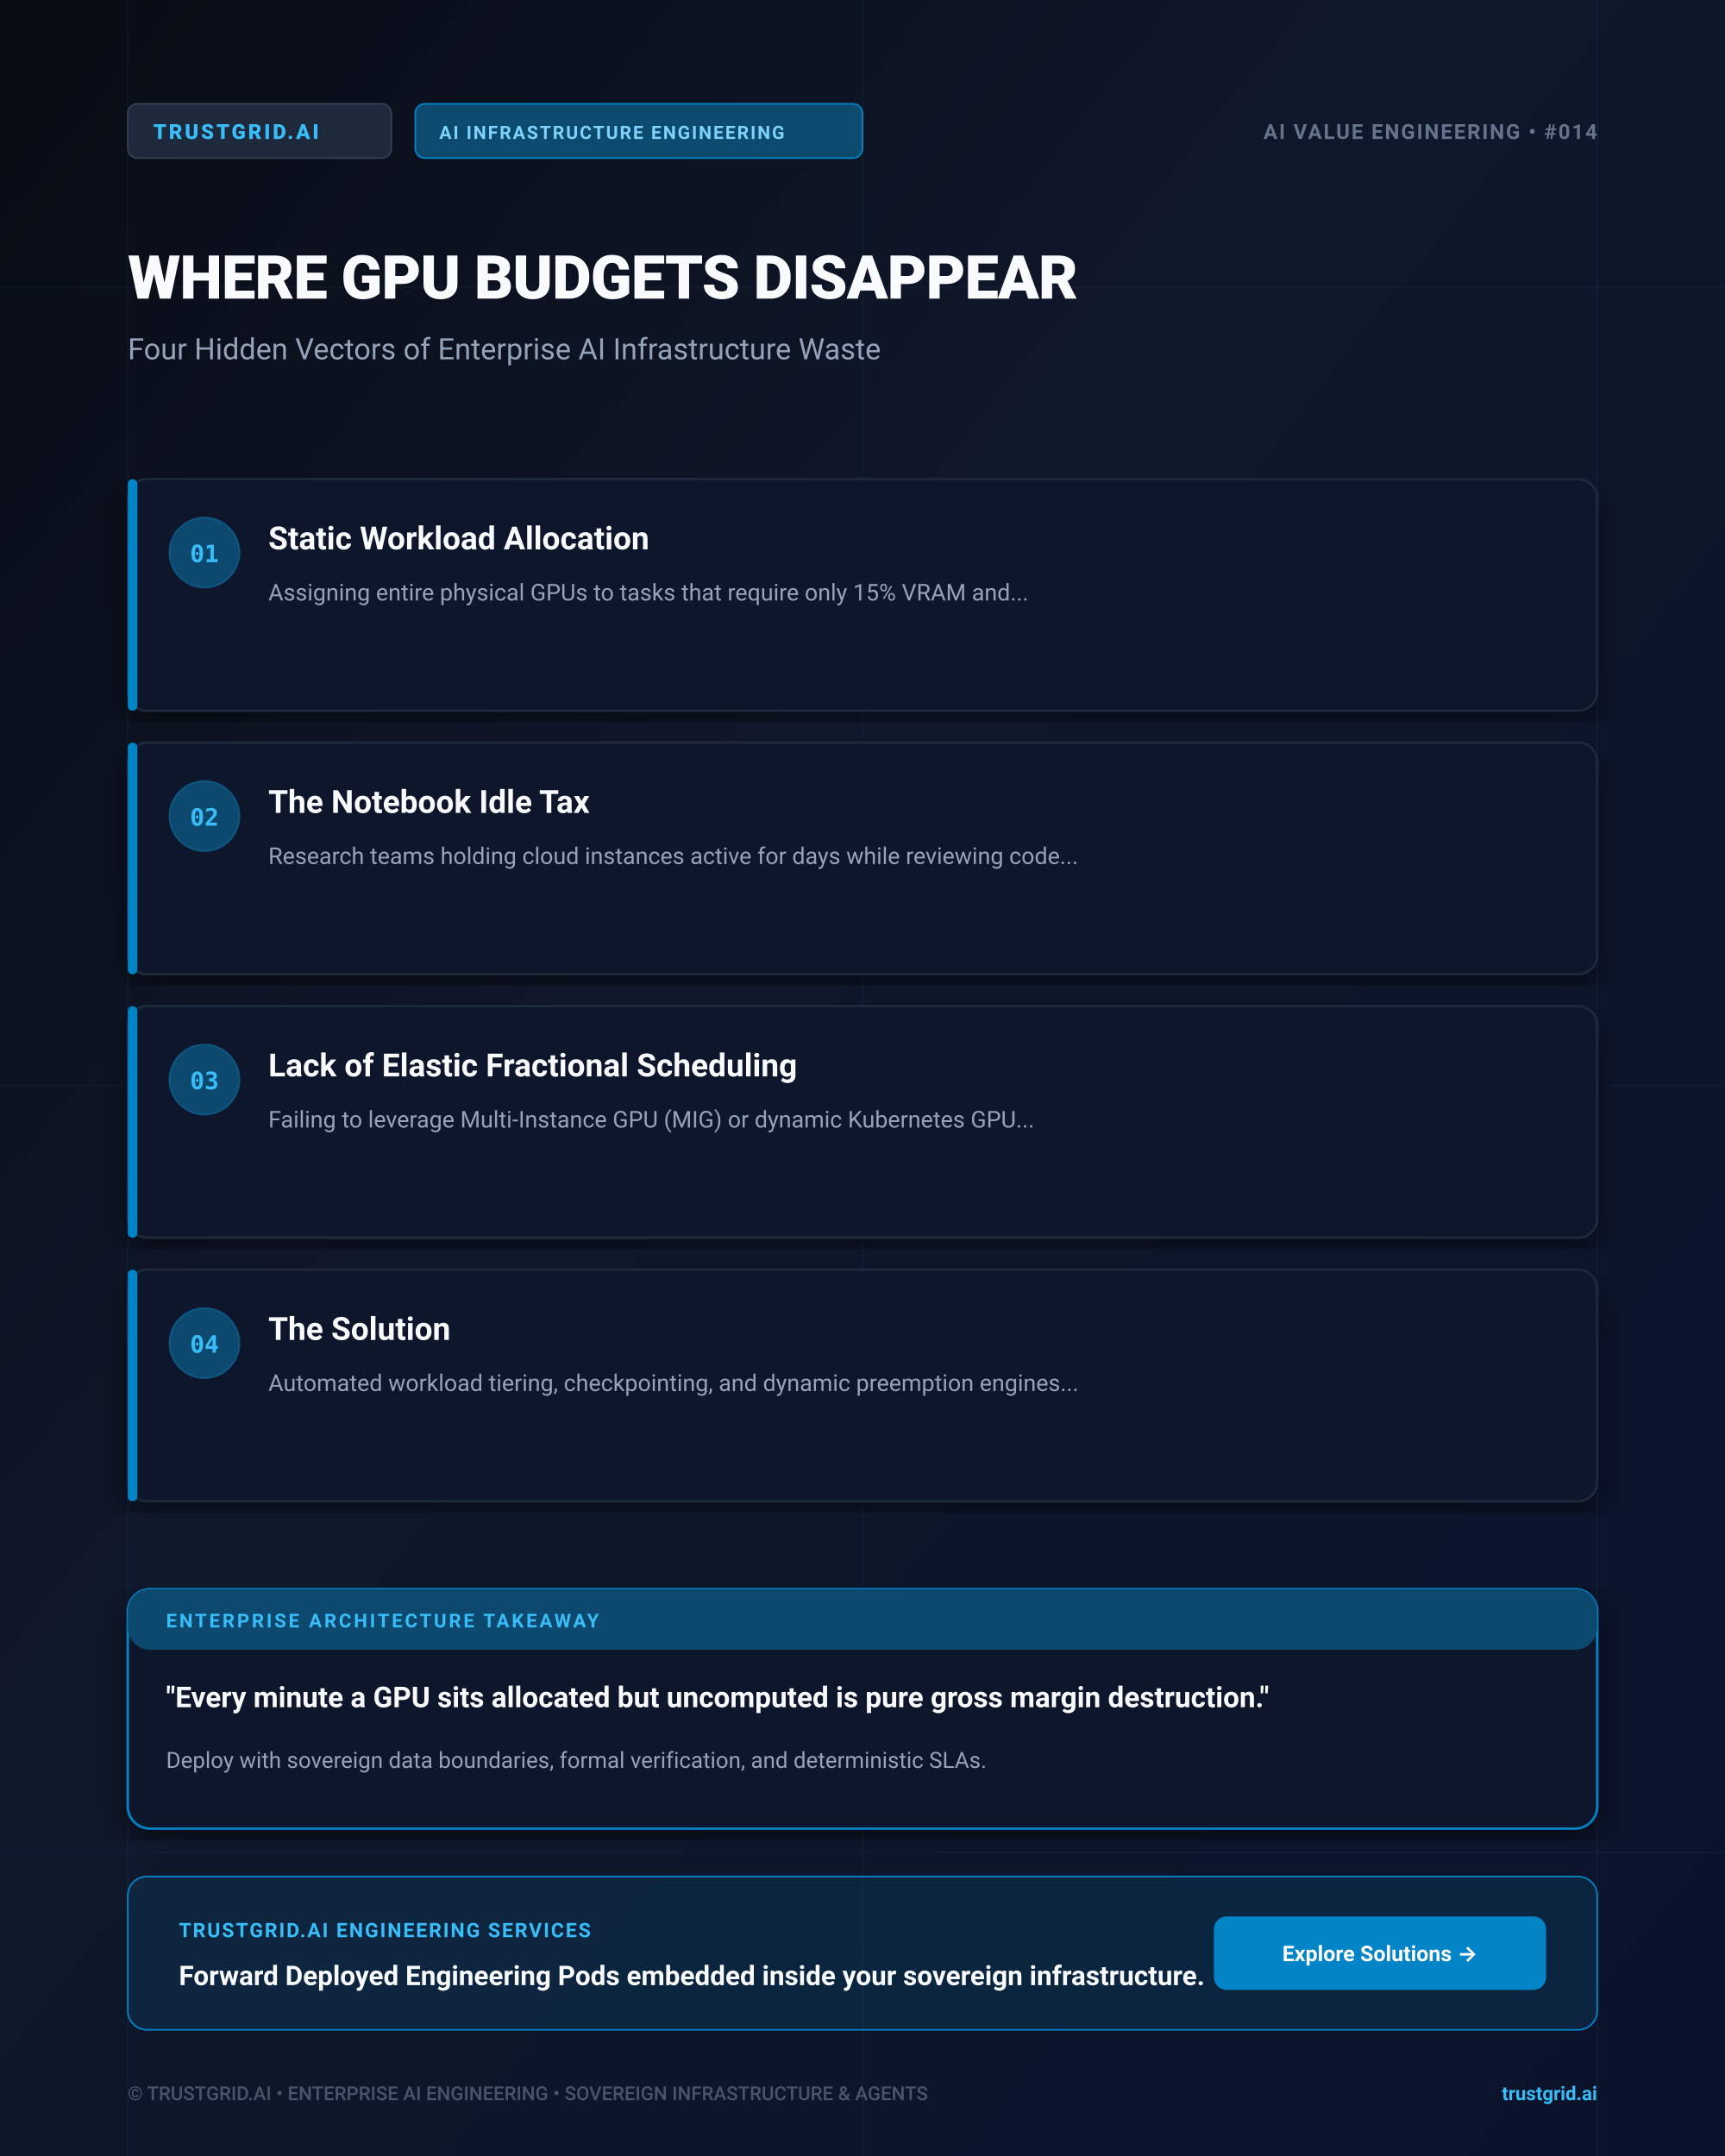
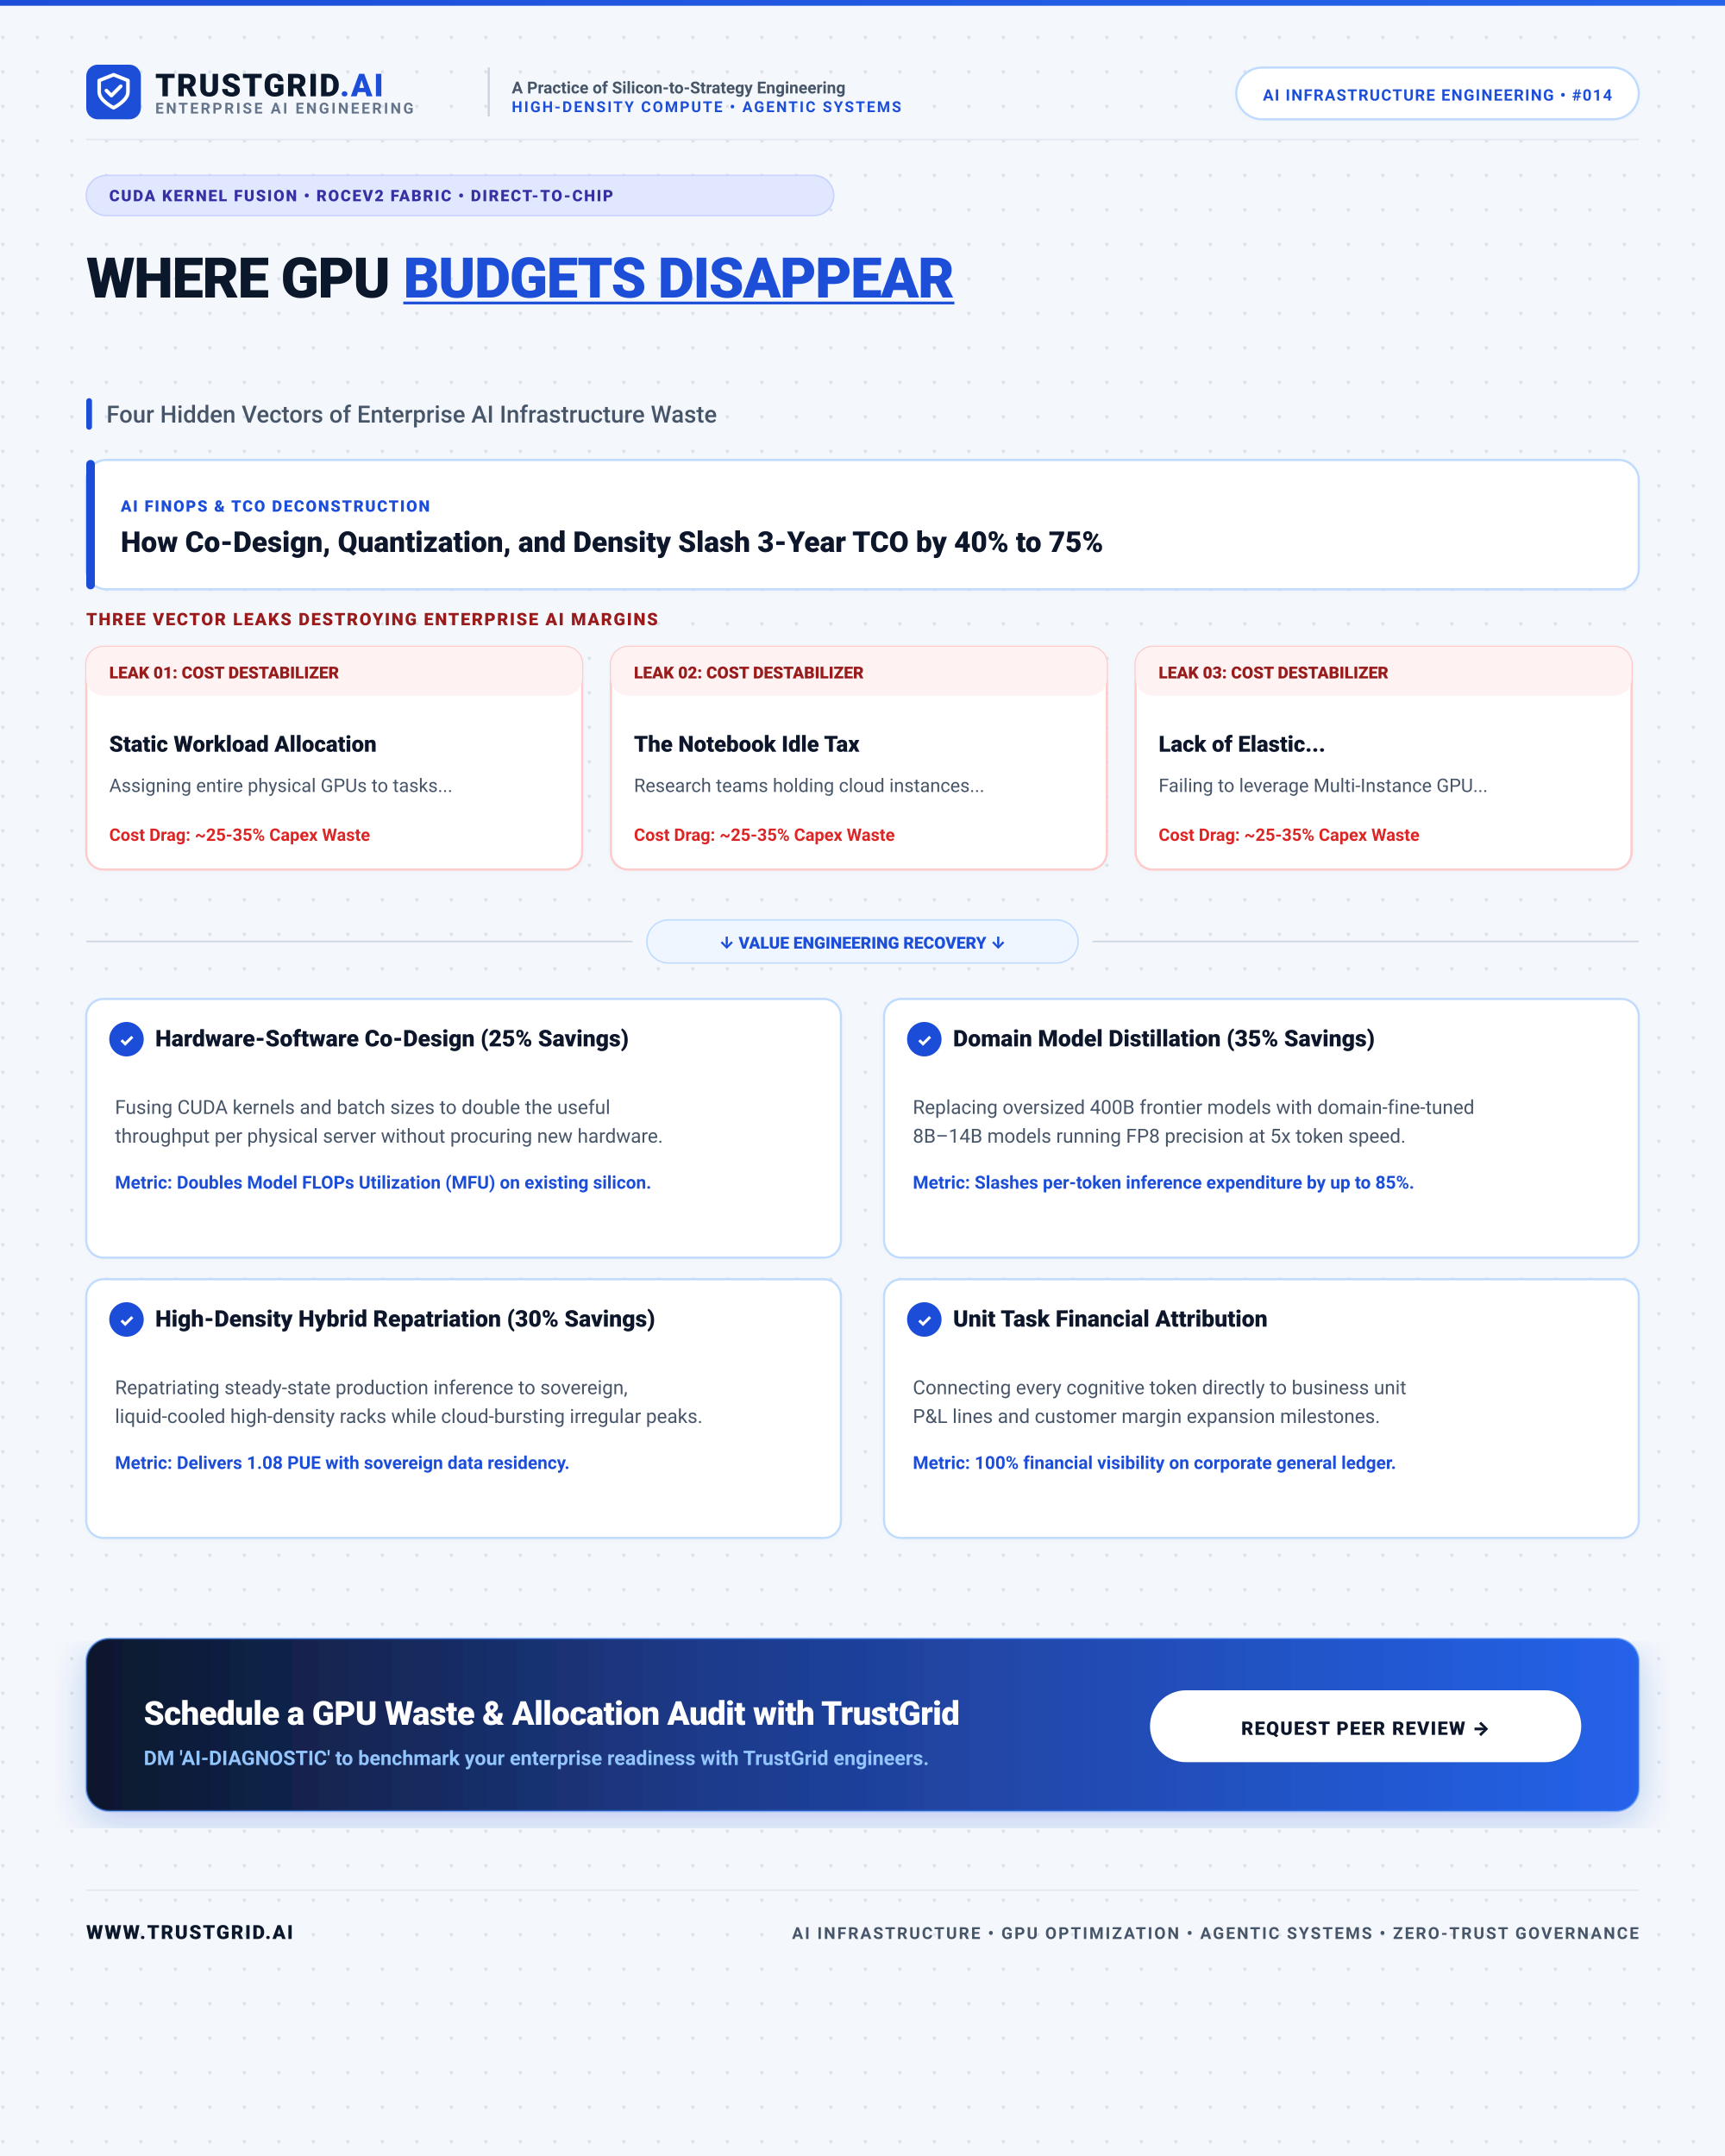
- <svg xmlns="http://www.w3.org/2000/svg" viewBox="0 0 1080 1350" width="1080" height="1350" style="background:#080c14; font-family:-apple-system, BlinkMacSystemFont, 'Segoe UI', Roboto, 'Inter', sans-serif;">
+ <svg xmlns="http://www.w3.org/2000/svg" viewBox="0 0 1200 1500" width="1200" height="1500" style="background:#f4f7fb; font-family:-apple-system, BlinkMacSystemFont, 'Segoe UI', Roboto, 'Inter', Helvetica, Arial, sans-serif;">
  <defs>
-     <linearGradient id="bgGrad" x1="0%" y1="0%" x2="100%" y2="100%">
-       <stop offset="0%" stop-color="#080c14" />
-       <stop offset="40%" stop-color="#0f172a" />
-       <stop offset="100%" stop-color="#0b132b" />
+     <pattern id="microDotGrid" width="24" height="24" patternUnits="userSpaceOnUse">
+       <circle cx="2" cy="2" r="1.2" fill="#cbd5e1" opacity="0.6" />
+     </pattern>
+     <linearGradient id="blueGrad" x1="0%" y1="0%" x2="100%" y2="0%">
+       <stop offset="0%" stop-color="#1d4ed8" />
+       <stop offset="100%" stop-color="#2563eb" />
    </linearGradient>
-     <filter id="shadowFilter" x="-5%" y="-5%" width="110%" height="110%">
-       <feDropShadow dx="0" dy="8" stdDeviation="10" flood-color="#000000" flood-opacity="0.5" />
+     <linearGradient id="darkNavyCard" x1="0%" y1="0%" x2="100%" y2="100%">
+       <stop offset="0%" stop-color="#0a192f" />
+       <stop offset="50%" stop-color="#0f2744" />
+       <stop offset="100%" stop-color="#1e3a8a" />
+     </linearGradient>
+     <linearGradient id="ctaGrad" x1="0%" y1="0%" x2="100%" y2="0%">
+       <stop offset="0%" stop-color="#0b172a" />
+       <stop offset="40%" stop-color="#1e3a8a" />
+       <stop offset="100%" stop-color="#2563eb" />
+     </linearGradient>
+     <linearGradient id="emeraldGrad" x1="0%" y1="0%" x2="100%" y2="0%">
+       <stop offset="0%" stop-color="#059669" />
+       <stop offset="100%" stop-color="#10b981" />
+     </linearGradient>
+     <linearGradient id="redGrad" x1="0%" y1="0%" x2="100%" y2="0%">
+       <stop offset="0%" stop-color="#dc2626" />
+       <stop offset="100%" stop-color="#ef4444" />
+     </linearGradient>
+     <filter id="cardShadow" x="-2%" y="-2%" width="104%" height="106%">
+       <feDropShadow dx="0" dy="4" stdDeviation="6" flood-color="#0f172a" flood-opacity="0.04" />
+       <feDropShadow dx="0" dy="1" stdDeviation="2" flood-color="#0f172a" flood-opacity="0.02" />
+     </filter>
+     <filter id="ctaShadow" x="-2%" y="-5%" width="104%" height="115%">
+       <feDropShadow dx="0" dy="8" stdDeviation="12" flood-color="#1d4ed8" flood-opacity="0.25" />
    </filter>
  </defs>
-   <rect width="1080" height="1350" fill="url(#bgGrad)" />
-   <g opacity="0.05" stroke="#38bdf8" stroke-width="1">
-     <line x1="80" y1="0" x2="80" y2="1350" />
-     <line x1="540" y1="0" x2="540" y2="1350" />
-     <line x1="1000" y1="0" x2="1000" y2="1350" />
-     <line x1="0" y1="180" x2="1080" y2="180" />
-     <line x1="0" y1="680" x2="1080" y2="680" />
-     <line x1="0" y1="1160" x2="1080" y2="1160" />
+   <rect width="1200" height="1500" fill="#f4f7fb" />
+   <rect width="1200" height="1500" fill="url(#microDotGrid)" />
+   <rect x="0" y="0" width="1200" height="4" fill="url(#blueGrad)" />
+   <g transform="translate(60, 45)">
+     <g transform="translate(0, 0)">
+       <rect x="0" y="0" width="38" height="38" rx="8" fill="#1d4ed8" />
+       <path d="M19 7 L29 11 L29 19 C29 25 19 30 19 30 C19 30 9 25 9 19 L9 11 Z" fill="none" stroke="#ffffff" stroke-width="2.5" stroke-linejoin="round" />
+       <path d="M14 18 L17.5 21.5 L24 15" fill="none" stroke="#ffffff" stroke-width="2.5" stroke-linecap="round" stroke-linejoin="round" />
+       <text x="48" y="22" fill="#0b172a" font-size="22" font-weight="900" letter-spacing="1">TRUSTGRID<tspan fill="#1d4ed8">.AI</tspan>
+       </text>
+       <text x="48" y="34" fill="#64748b" font-size="10.5" font-weight="700" letter-spacing="1.5">ENTERPRISE AI ENGINEERING</text>
+     </g>
+     <line x1="280" y1="2" x2="280" y2="36" stroke="#cbd5e1" stroke-width="1.5" />
+     <g transform="translate(296, 6)">
+       <text x="0" y="14" fill="#475569" font-size="11.5" font-weight="600">A Practice of Silicon-to-Strategy Engineering</text>
+       <text x="0" y="27" fill="#1d4ed8" font-size="10.5" font-weight="700" letter-spacing="1.2">HIGH-DENSITY COMPUTE • AGENTIC SYSTEMS</text>
+     </g>
+     <g transform="translate(1080, 2)" text-anchor="end">
+       <rect x="-280" y="0" width="280" height="36" rx="18" fill="#ffffff" stroke="#bfdbfe" stroke-width="1.5" filter="url(#cardShadow)" />
+       <text x="-140" y="23" fill="#1d4ed8" font-size="11" font-weight="700" letter-spacing="0.8" text-anchor="middle">AI INFRASTRUCTURE ENGINEERING • #014</text>
+     </g>
+     <line x1="0" y1="52" x2="1080" y2="52" stroke="#e2e8f0" stroke-width="1" />
  </g>
-   <g transform="translate(80, 65)">
-     <rect x="0" y="0" width="165" height="34" rx="6" fill="#1e293b" stroke="#334155" stroke-width="1" />
-     <text x="16" y="22" fill="#38bdf8" font-size="13" font-weight="800" letter-spacing="1.5">TRUSTGRID.AI</text>
-     <rect x="180" y="0" width="280" height="34" rx="6" fill="#0c4a6e" stroke="#0284c7" stroke-width="1" />
-     <text x="195" y="22" fill="#7dd3fc" font-size="11.5" font-weight="700" letter-spacing="1">AI INFRASTRUCTURE ENGINEERING</text>
-     <text x="920" y="22" fill="#64748b" font-size="13" font-weight="600" text-anchor="end" letter-spacing="1">AI VALUE ENGINEERING • #014</text>
+   <g transform="translate(60, 122)">
+     <rect x="0" y="0" width="520" height="28" rx="14" fill="#e0e7ff" stroke="#c7d2fe" stroke-width="1" />
+     <text x="16" y="18" fill="#3730a3" font-size="11" font-weight="800" letter-spacing="1">CUDA KERNEL FUSION • ROCEV2 FABRIC • DIRECT-TO-CHIP</text>
  </g>
-   <g transform="translate(80, 145)">
-     <text x="0" y="42" fill="#f8fafc" font-size="38" font-weight="800" letter-spacing="-0.5">WHERE GPU BUDGETS DISAPPEAR</text>
-     <text x="0" y="80" fill="#94a3b8" font-size="18.5" font-weight="400">Four Hidden Vectors of Enterprise AI Infrastructure Waste</text>
+   <g transform="translate(60, 165)">
+     <text x="0" y="42" fill="#0b172a" font-size="39" font-weight="900" letter-spacing="-0.8">
+         WHERE GPU <tspan fill="#1d4ed8" text-decoration="underline" style="text-underline-offset: 6px;">BUDGETS DISAPPEAR</tspan>
+     </text>
+     <g transform="translate(0, 108)">
+       <rect x="0" y="4" width="4" height="22" rx="2" fill="#1d4ed8" />
+       <text x="14" y="21" fill="#475569" font-size="16.5" font-weight="500">
+         Four Hidden Vectors of Enterprise AI Infrastructure Waste
+       </text>
+     </g>
  </g>
-   <g transform="translate(80, 300)" filter="url(#shadowFilter)">
-     <rect width="920" height="145" rx="12" fill="#0f172a" stroke="#1e293b" stroke-width="1.5" />
-     <rect x="0" y="0" width="6" height="145" rx="3" fill="#0284c7" />
-     <circle cx="48" cy="46" r="22" fill="#0c4a6e" stroke="#0284c7" stroke-opacity="0.4" stroke-width="1" />
-     <text x="48" y="52" fill="#38bdf8" font-size="15" font-weight="800" text-anchor="middle" font-family="'JetBrains Mono', monospace">01</text>
-     <text x="88" y="44" fill="#f8fafc" font-size="20" font-weight="700">Static Workload Allocation</text>
-     <text x="88" y="76" fill="#94a3b8" font-size="14.5" font-weight="400" width="800">Assigning entire physical GPUs to tasks that require only 15% VRAM and...</text>
+   <g transform="translate(60, 320)" filter="url(#cardShadow)">
+     <rect width="1080" height="90" rx="14" fill="#ffffff" stroke="#bfdbfe" stroke-width="1.5" />
+     <rect x="0" y="0" width="6" height="90" rx="3" fill="#1d4ed8" />
+     <g transform="translate(24, 20)">
+       <text x="0" y="16" fill="#1d4ed8" font-size="11" font-weight="800" letter-spacing="1">AI FINOPS &amp; TCO DECONSTRUCTION</text>
+       <text x="0" y="44" fill="#0b172a" font-size="20" font-weight="900">How Co-Design, Quantization, and Density Slash 3-Year TCO by 40% to 75%</text>
+     </g>
  </g>
-   <g transform="translate(80, 465)" filter="url(#shadowFilter)">
-     <rect width="920" height="145" rx="12" fill="#0f172a" stroke="#1e293b" stroke-width="1.5" />
-     <rect x="0" y="0" width="6" height="145" rx="3" fill="#0284c7" />
-     <circle cx="48" cy="46" r="22" fill="#0c4a6e" stroke="#0284c7" stroke-opacity="0.4" stroke-width="1" />
-     <text x="48" y="52" fill="#38bdf8" font-size="15" font-weight="800" text-anchor="middle" font-family="'JetBrains Mono', monospace">02</text>
-     <text x="88" y="44" fill="#f8fafc" font-size="20" font-weight="700">The Notebook Idle Tax</text>
-     <text x="88" y="76" fill="#94a3b8" font-size="14.5" font-weight="400" width="800">Research teams holding cloud instances active for days while reviewing code...</text>
+   <g transform="translate(60, 435)">
+     <text x="0" y="0" fill="#991b1b" font-size="12" font-weight="800" letter-spacing="1">THREE VECTOR LEAKS DESTROYING ENTERPRISE AI MARGINS</text>
+     <g transform="translate(0, 15)" filter="url(#cardShadow)">
+       <rect width="345" height="155" rx="12" fill="#ffffff" stroke="#fecaca" stroke-width="1.5" />
+       <rect x="0" y="0" width="345" height="34" rx="12" fill="#fef2f2" />
+       <text x="16" y="22" fill="#991b1b" font-size="11.5" font-weight="800">LEAK 01: COST DESTABILIZER</text>
+       <g transform="translate(16, 55)">
+         <text x="0" y="18" fill="#0b172a" font-size="15.5" font-weight="800">Static Workload Allocation</text>
+         <text x="0" y="46" fill="#475569" font-size="13">Assigning entire physical GPUs to tasks...</text>
+         <text x="0" y="80" fill="#dc2626" font-size="12" font-weight="700">Cost Drag: ~25-35% Capex Waste</text>
+       </g>
+     </g>
+     <g transform="translate(365, 15)" filter="url(#cardShadow)">
+       <rect width="345" height="155" rx="12" fill="#ffffff" stroke="#fecaca" stroke-width="1.5" />
+       <rect x="0" y="0" width="345" height="34" rx="12" fill="#fef2f2" />
+       <text x="16" y="22" fill="#991b1b" font-size="11.5" font-weight="800">LEAK 02: COST DESTABILIZER</text>
+       <g transform="translate(16, 55)">
+         <text x="0" y="18" fill="#0b172a" font-size="15.5" font-weight="800">The Notebook Idle Tax</text>
+         <text x="0" y="46" fill="#475569" font-size="13">Research teams holding cloud instances...</text>
+         <text x="0" y="80" fill="#dc2626" font-size="12" font-weight="700">Cost Drag: ~25-35% Capex Waste</text>
+       </g>
+     </g>
+     <g transform="translate(730, 15)" filter="url(#cardShadow)">
+       <rect width="345" height="155" rx="12" fill="#ffffff" stroke="#fecaca" stroke-width="1.5" />
+       <rect x="0" y="0" width="345" height="34" rx="12" fill="#fef2f2" />
+       <text x="16" y="22" fill="#991b1b" font-size="11.5" font-weight="800">LEAK 03: COST DESTABILIZER</text>
+       <g transform="translate(16, 55)">
+         <text x="0" y="18" fill="#0b172a" font-size="15.5" font-weight="800">Lack of Elastic...</text>
+         <text x="0" y="46" fill="#475569" font-size="13">Failing to leverage Multi-Instance GPU...</text>
+         <text x="0" y="80" fill="#dc2626" font-size="12" font-weight="700">Cost Drag: ~25-35% Capex Waste</text>
+       </g>
+     </g>
  </g>
-   <g transform="translate(80, 630)" filter="url(#shadowFilter)">
-     <rect width="920" height="145" rx="12" fill="#0f172a" stroke="#1e293b" stroke-width="1.5" />
-     <rect x="0" y="0" width="6" height="145" rx="3" fill="#0284c7" />
-     <circle cx="48" cy="46" r="22" fill="#0c4a6e" stroke="#0284c7" stroke-opacity="0.4" stroke-width="1" />
-     <text x="48" y="52" fill="#38bdf8" font-size="15" font-weight="800" text-anchor="middle" font-family="'JetBrains Mono', monospace">03</text>
-     <text x="88" y="44" fill="#f8fafc" font-size="20" font-weight="700">Lack of Elastic Fractional Scheduling</text>
-     <text x="88" y="76" fill="#94a3b8" font-size="14.5" font-weight="400" width="800">Failing to leverage Multi-Instance GPU (MIG) or dynamic Kubernetes GPU...</text>
+   <g transform="translate(60, 640)">
+     <line x1="0" y1="15" x2="380" y2="15" stroke="#cbd5e1" stroke-width="1" />
+     <rect x="390" y="0" width="300" height="30" rx="15" fill="#eff6ff" stroke="#bfdbfe" />
+     <text x="540" y="20" fill="#1d4ed8" font-size="11.5" font-weight="800" text-anchor="middle">↓ VALUE ENGINEERING RECOVERY ↓</text>
+     <line x1="700" y1="15" x2="1080" y2="15" stroke="#cbd5e1" stroke-width="1" />
  </g>
-   <g transform="translate(80, 795)" filter="url(#shadowFilter)">
-     <rect width="920" height="145" rx="12" fill="#0f172a" stroke="#1e293b" stroke-width="1.5" />
-     <rect x="0" y="0" width="6" height="145" rx="3" fill="#0284c7" />
-     <circle cx="48" cy="46" r="22" fill="#0c4a6e" stroke="#0284c7" stroke-opacity="0.4" stroke-width="1" />
-     <text x="48" y="52" fill="#38bdf8" font-size="15" font-weight="800" text-anchor="middle" font-family="'JetBrains Mono', monospace">04</text>
-     <text x="88" y="44" fill="#f8fafc" font-size="20" font-weight="700">The Solution</text>
-     <text x="88" y="76" fill="#94a3b8" font-size="14.5" font-weight="400" width="800">Automated workload tiering, checkpointing, and dynamic preemption engines...</text>
+   <g transform="translate(60, 695)">
+     <g filter="url(#cardShadow)">
+       <rect width="525" height="180" rx="12" fill="#ffffff" stroke="#bfdbfe" stroke-width="1.5" />
+       <circle cx="28" cy="28" r="12" fill="#1d4ed8" />
+       <text x="28" y="33" fill="#ffffff" font-size="12" font-weight="800" text-anchor="middle">✓</text>
+       <text x="48" y="33" fill="#0b172a" font-size="16" font-weight="800">Hardware-Software Co-Design (25% Savings)</text>
+       <g transform="translate(20, 62)">
+         <text x="0" y="18" fill="#475569" font-size="13.5">Fusing CUDA kernels and batch sizes to double the useful</text>
+         <text x="0" y="38" fill="#475569" font-size="13.5">throughput per physical server without procuring new hardware.</text>
+         <text x="0" y="70" fill="#1d4ed8" font-size="12.5" font-weight="700">Metric: Doubles Model FLOPs Utilization (MFU) on existing silicon.</text>
+       </g>
+     </g>
+     <g transform="translate(555, 0)" filter="url(#cardShadow)">
+       <rect width="525" height="180" rx="12" fill="#ffffff" stroke="#bfdbfe" stroke-width="1.5" />
+       <circle cx="28" cy="28" r="12" fill="#1d4ed8" />
+       <text x="28" y="33" fill="#ffffff" font-size="12" font-weight="800" text-anchor="middle">✓</text>
+       <text x="48" y="33" fill="#0b172a" font-size="16" font-weight="800">Domain Model Distillation (35% Savings)</text>
+       <g transform="translate(20, 62)">
+         <text x="0" y="18" fill="#475569" font-size="13.5">Replacing oversized 400B frontier models with domain-fine-tuned</text>
+         <text x="0" y="38" fill="#475569" font-size="13.5">8B–14B models running FP8 precision at 5x token speed.</text>
+         <text x="0" y="70" fill="#1d4ed8" font-size="12.5" font-weight="700">Metric: Slashes per-token inference expenditure by up to 85%.</text>
+       </g>
+     </g>
+     <g transform="translate(0, 195)" filter="url(#cardShadow)">
+       <rect width="525" height="180" rx="12" fill="#ffffff" stroke="#bfdbfe" stroke-width="1.5" />
+       <circle cx="28" cy="28" r="12" fill="#1d4ed8" />
+       <text x="28" y="33" fill="#ffffff" font-size="12" font-weight="800" text-anchor="middle">✓</text>
+       <text x="48" y="33" fill="#0b172a" font-size="16" font-weight="800">High-Density Hybrid Repatriation (30% Savings)</text>
+       <g transform="translate(20, 62)">
+         <text x="0" y="18" fill="#475569" font-size="13.5">Repatriating steady-state production inference to sovereign,</text>
+         <text x="0" y="38" fill="#475569" font-size="13.5">liquid-cooled high-density racks while cloud-bursting irregular peaks.</text>
+         <text x="0" y="70" fill="#1d4ed8" font-size="12.5" font-weight="700">Metric: Delivers 1.08 PUE with sovereign data residency.</text>
+       </g>
+     </g>
+     <g transform="translate(555, 195)" filter="url(#cardShadow)">
+       <rect width="525" height="180" rx="12" fill="#ffffff" stroke="#bfdbfe" stroke-width="1.5" />
+       <circle cx="28" cy="28" r="12" fill="#1d4ed8" />
+       <text x="28" y="33" fill="#ffffff" font-size="12" font-weight="800" text-anchor="middle">✓</text>
+       <text x="48" y="33" fill="#0b172a" font-size="16" font-weight="800">Unit Task Financial Attribution</text>
+       <g transform="translate(20, 62)">
+         <text x="0" y="18" fill="#475569" font-size="13.5">Connecting every cognitive token directly to business unit</text>
+         <text x="0" y="38" fill="#475569" font-size="13.5">P&amp;L lines and customer margin expansion milestones.</text>
+         <text x="0" y="70" fill="#1d4ed8" font-size="12.5" font-weight="700">Metric: 100% financial visibility on corporate general ledger.</text>
+       </g>
+     </g>
  </g>
-   <g transform="translate(80, 995)" filter="url(#shadowFilter)">
-     <rect width="920" height="150" rx="14" fill="#0f172a" stroke="#0284c7" stroke-width="1.5" />
-     <rect x="0" y="0" width="920" height="38" rx="14" fill="#0c4a6e" />
-     <text x="24" y="24" fill="#38bdf8" font-size="12" font-weight="700" letter-spacing="1.5">ENTERPRISE ARCHITECTURE TAKEAWAY</text>
-     <text x="24" y="74" fill="#f8fafc" font-size="18" font-weight="700">"Every minute a GPU sits allocated but uncomputed is pure gross margin destruction."</text>
-     <text x="24" y="112" fill="#94a3b8" font-size="14">Deploy with sovereign data boundaries, formal verification, and deterministic SLAs.</text>
+   <g transform="translate(60, 1140)" filter="url(#ctaShadow)">
+     <rect width="1080" height="120" rx="16" fill="url(#ctaGrad)" />
+     <rect width="1080" height="120" rx="16" fill="none" stroke="#3b82f6" stroke-width="1.5" stroke-opacity="0.5" />
+     <g transform="translate(40, 36)">
+       <text x="0" y="24" fill="#ffffff" font-size="23" font-weight="900" letter-spacing="-0.3">
+         Schedule a GPU Waste &amp; Allocation Audit with TrustGrid
+       </text>
+       <text x="0" y="52" fill="#93c5fd" font-size="14" font-weight="600">
+         DM 'AI-DIAGNOSTIC' to benchmark your enterprise readiness with TrustGrid engineers.
+       </text>
+     </g>
+     <g transform="translate(740, 36)">
+       <rect width="300" height="50" rx="25" fill="#ffffff" filter="url(#cardShadow)" />
+       <text x="150" y="31" fill="#0b172a" font-size="13" font-weight="900" letter-spacing="0.8" text-anchor="middle">
+         REQUEST PEER REVIEW →
+       </text>
+     </g>
  </g>
-   <g transform="translate(80, 1175)">
-     <rect width="920" height="96" rx="12" fill="#0c4a6e" fill-opacity="0.3" stroke="#0284c7" stroke-width="1" />
-     <text x="32" y="38" fill="#38bdf8" font-size="12.5" font-weight="700" letter-spacing="1">TRUSTGRID.AI ENGINEERING SERVICES</text>
-     <text x="32" y="68" fill="#f8fafc" font-size="17" font-weight="700">Forward Deployed Engineering Pods embedded inside your sovereign infrastructure.</text>
-     <rect x="680" y="25" width="208" height="46" rx="8" fill="#0284c7" />
-     <text x="784" y="53" fill="#ffffff" font-size="13.5" font-weight="700" text-anchor="middle">Explore Solutions →</text>
-   </g>
-   <g transform="translate(80, 1315)">
-     <text x="0" y="0" fill="#475569" font-size="12" font-weight="500">© TRUSTGRID.AI • ENTERPRISE AI ENGINEERING • SOVEREIGN INFRASTRUCTURE &amp; AGENTS</text>
-     <text x="920" y="0" fill="#38bdf8" font-size="12" font-weight="600" text-anchor="end">trustgrid.ai</text>
+   <g transform="translate(60, 1315)">
+     <line x1="0" y1="0" x2="1080" y2="0" stroke="#e2e8f0" stroke-width="1" />
+     <text x="0" y="34" fill="#0b172a" font-size="13.5" font-weight="900" letter-spacing="1">WWW.TRUSTGRID.AI</text>
+     <text x="1080" y="34" fill="#475569" font-size="11.5" font-weight="700" letter-spacing="1.2" text-anchor="end">
+       AI INFRASTRUCTURE • GPU OPTIMIZATION • AGENTIC SYSTEMS • ZERO-TRUST GOVERNANCE
+     </text>
  </g>
</svg>
